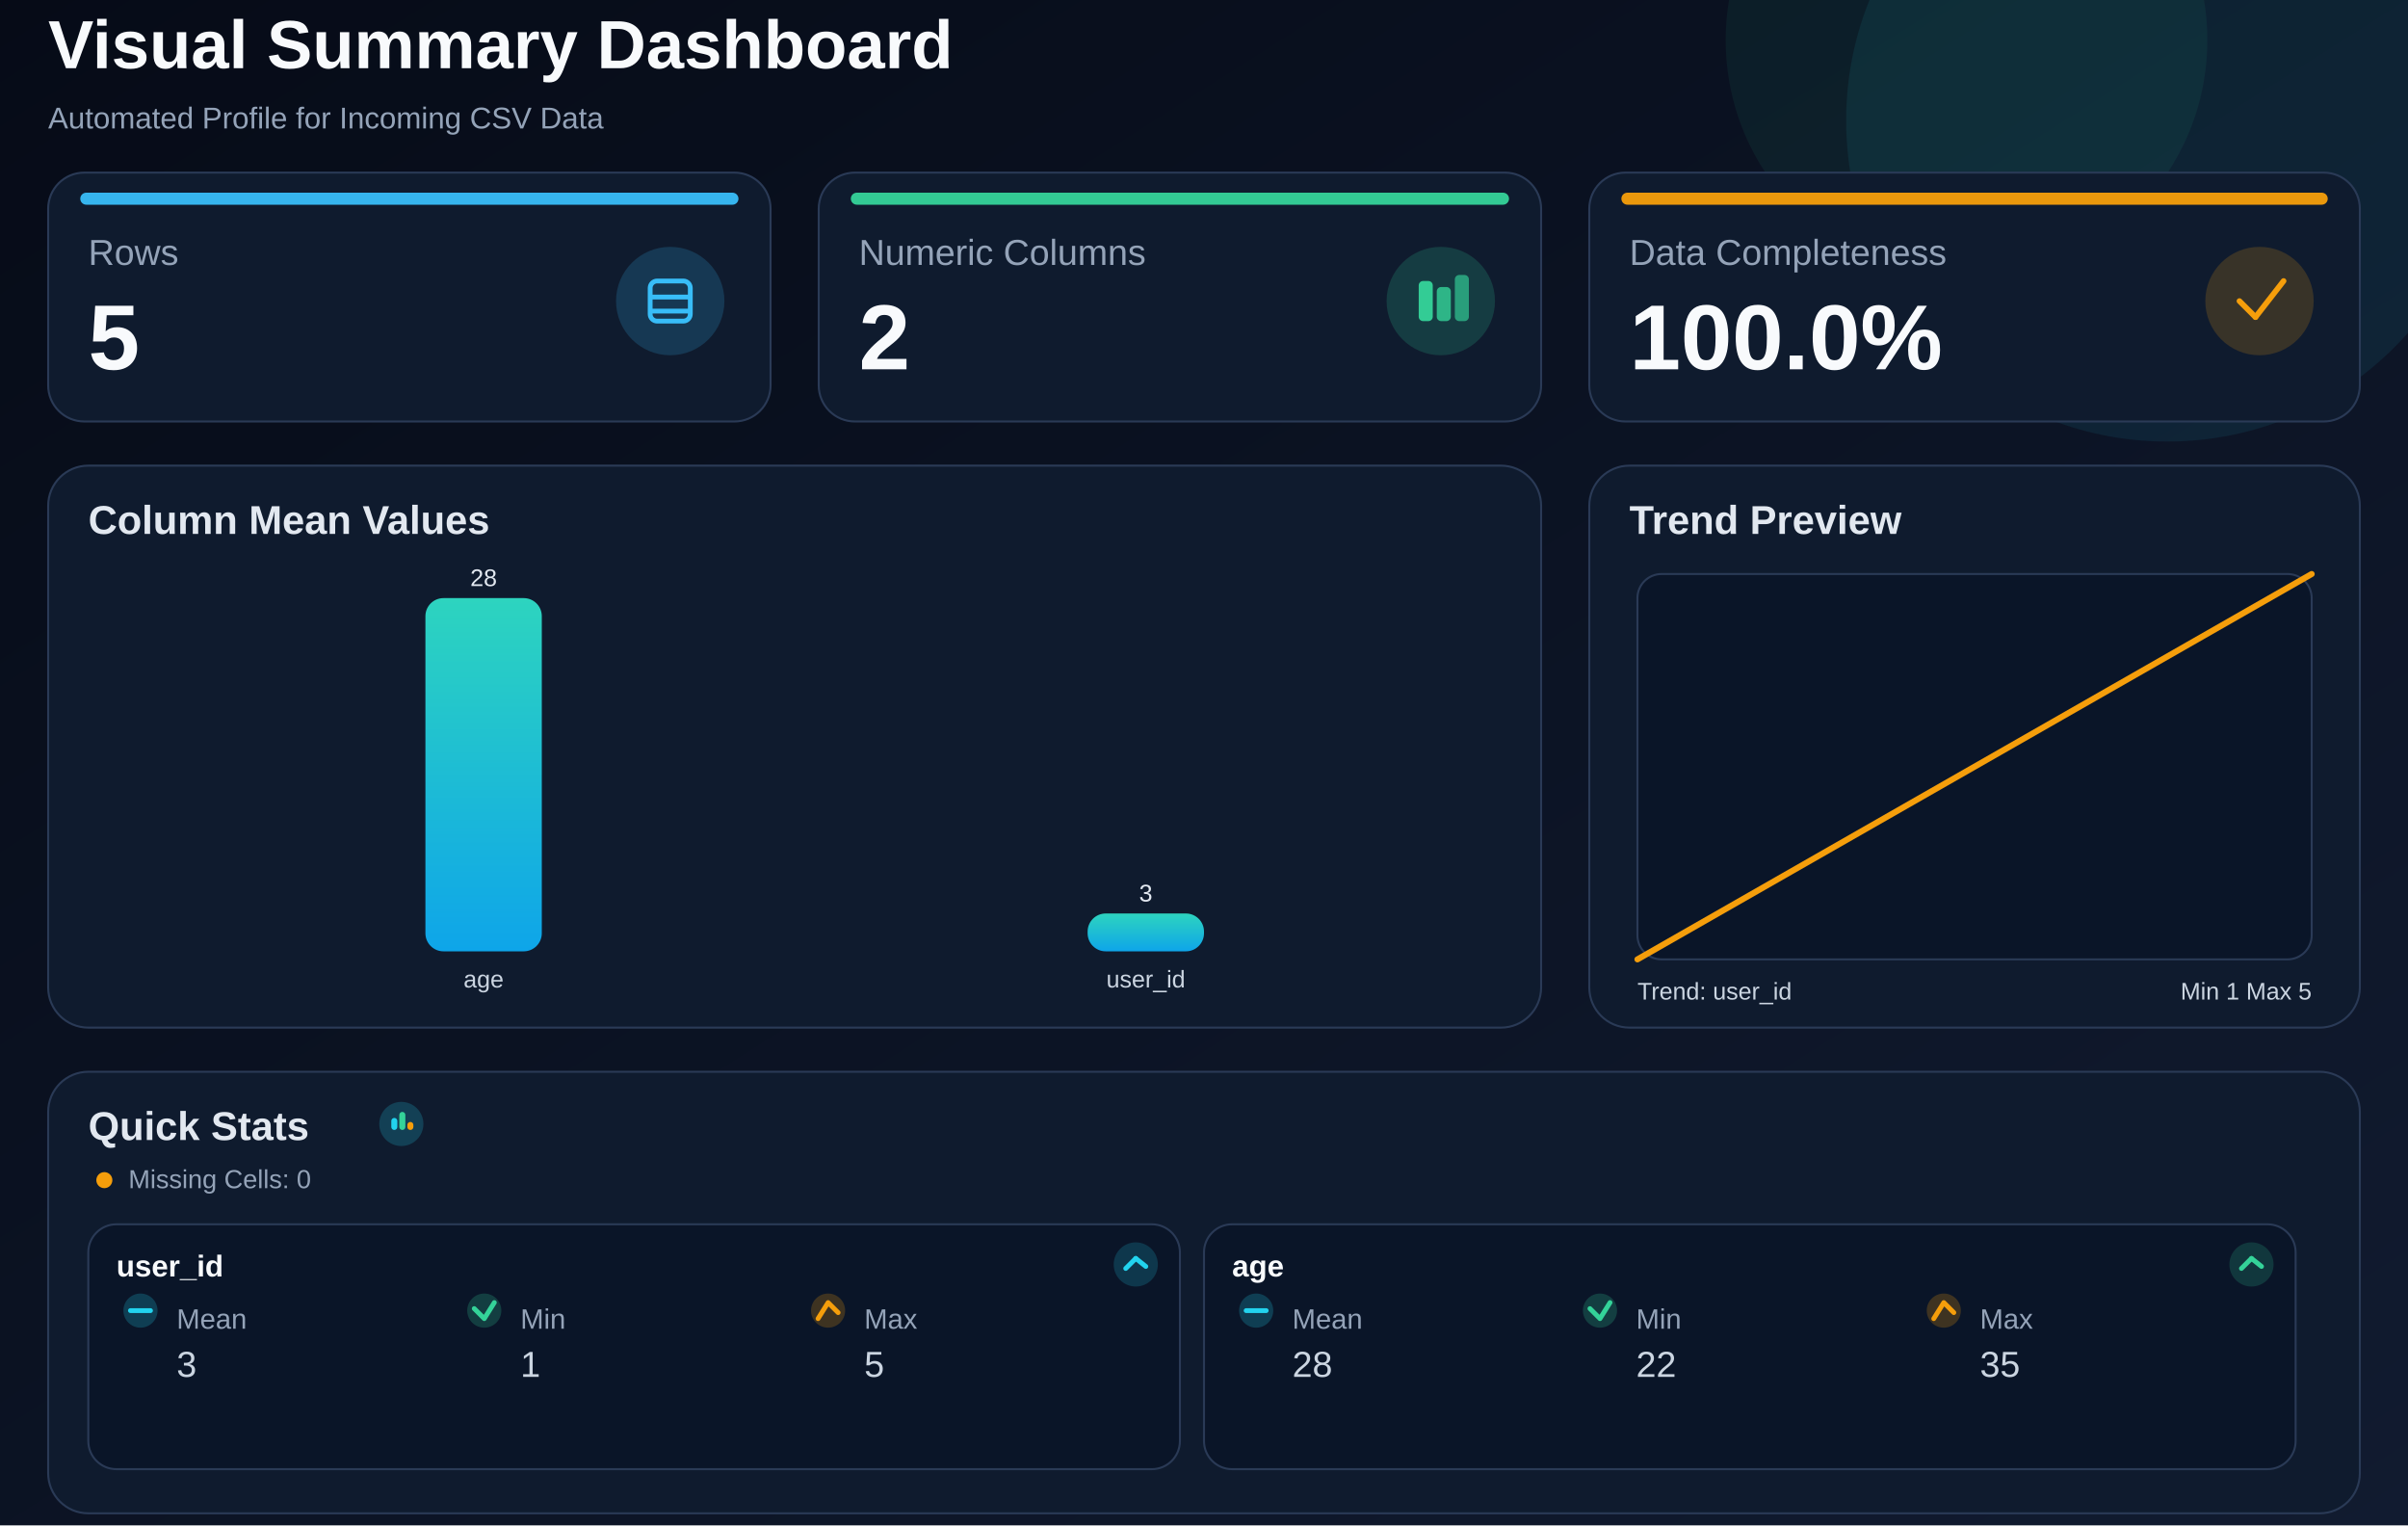
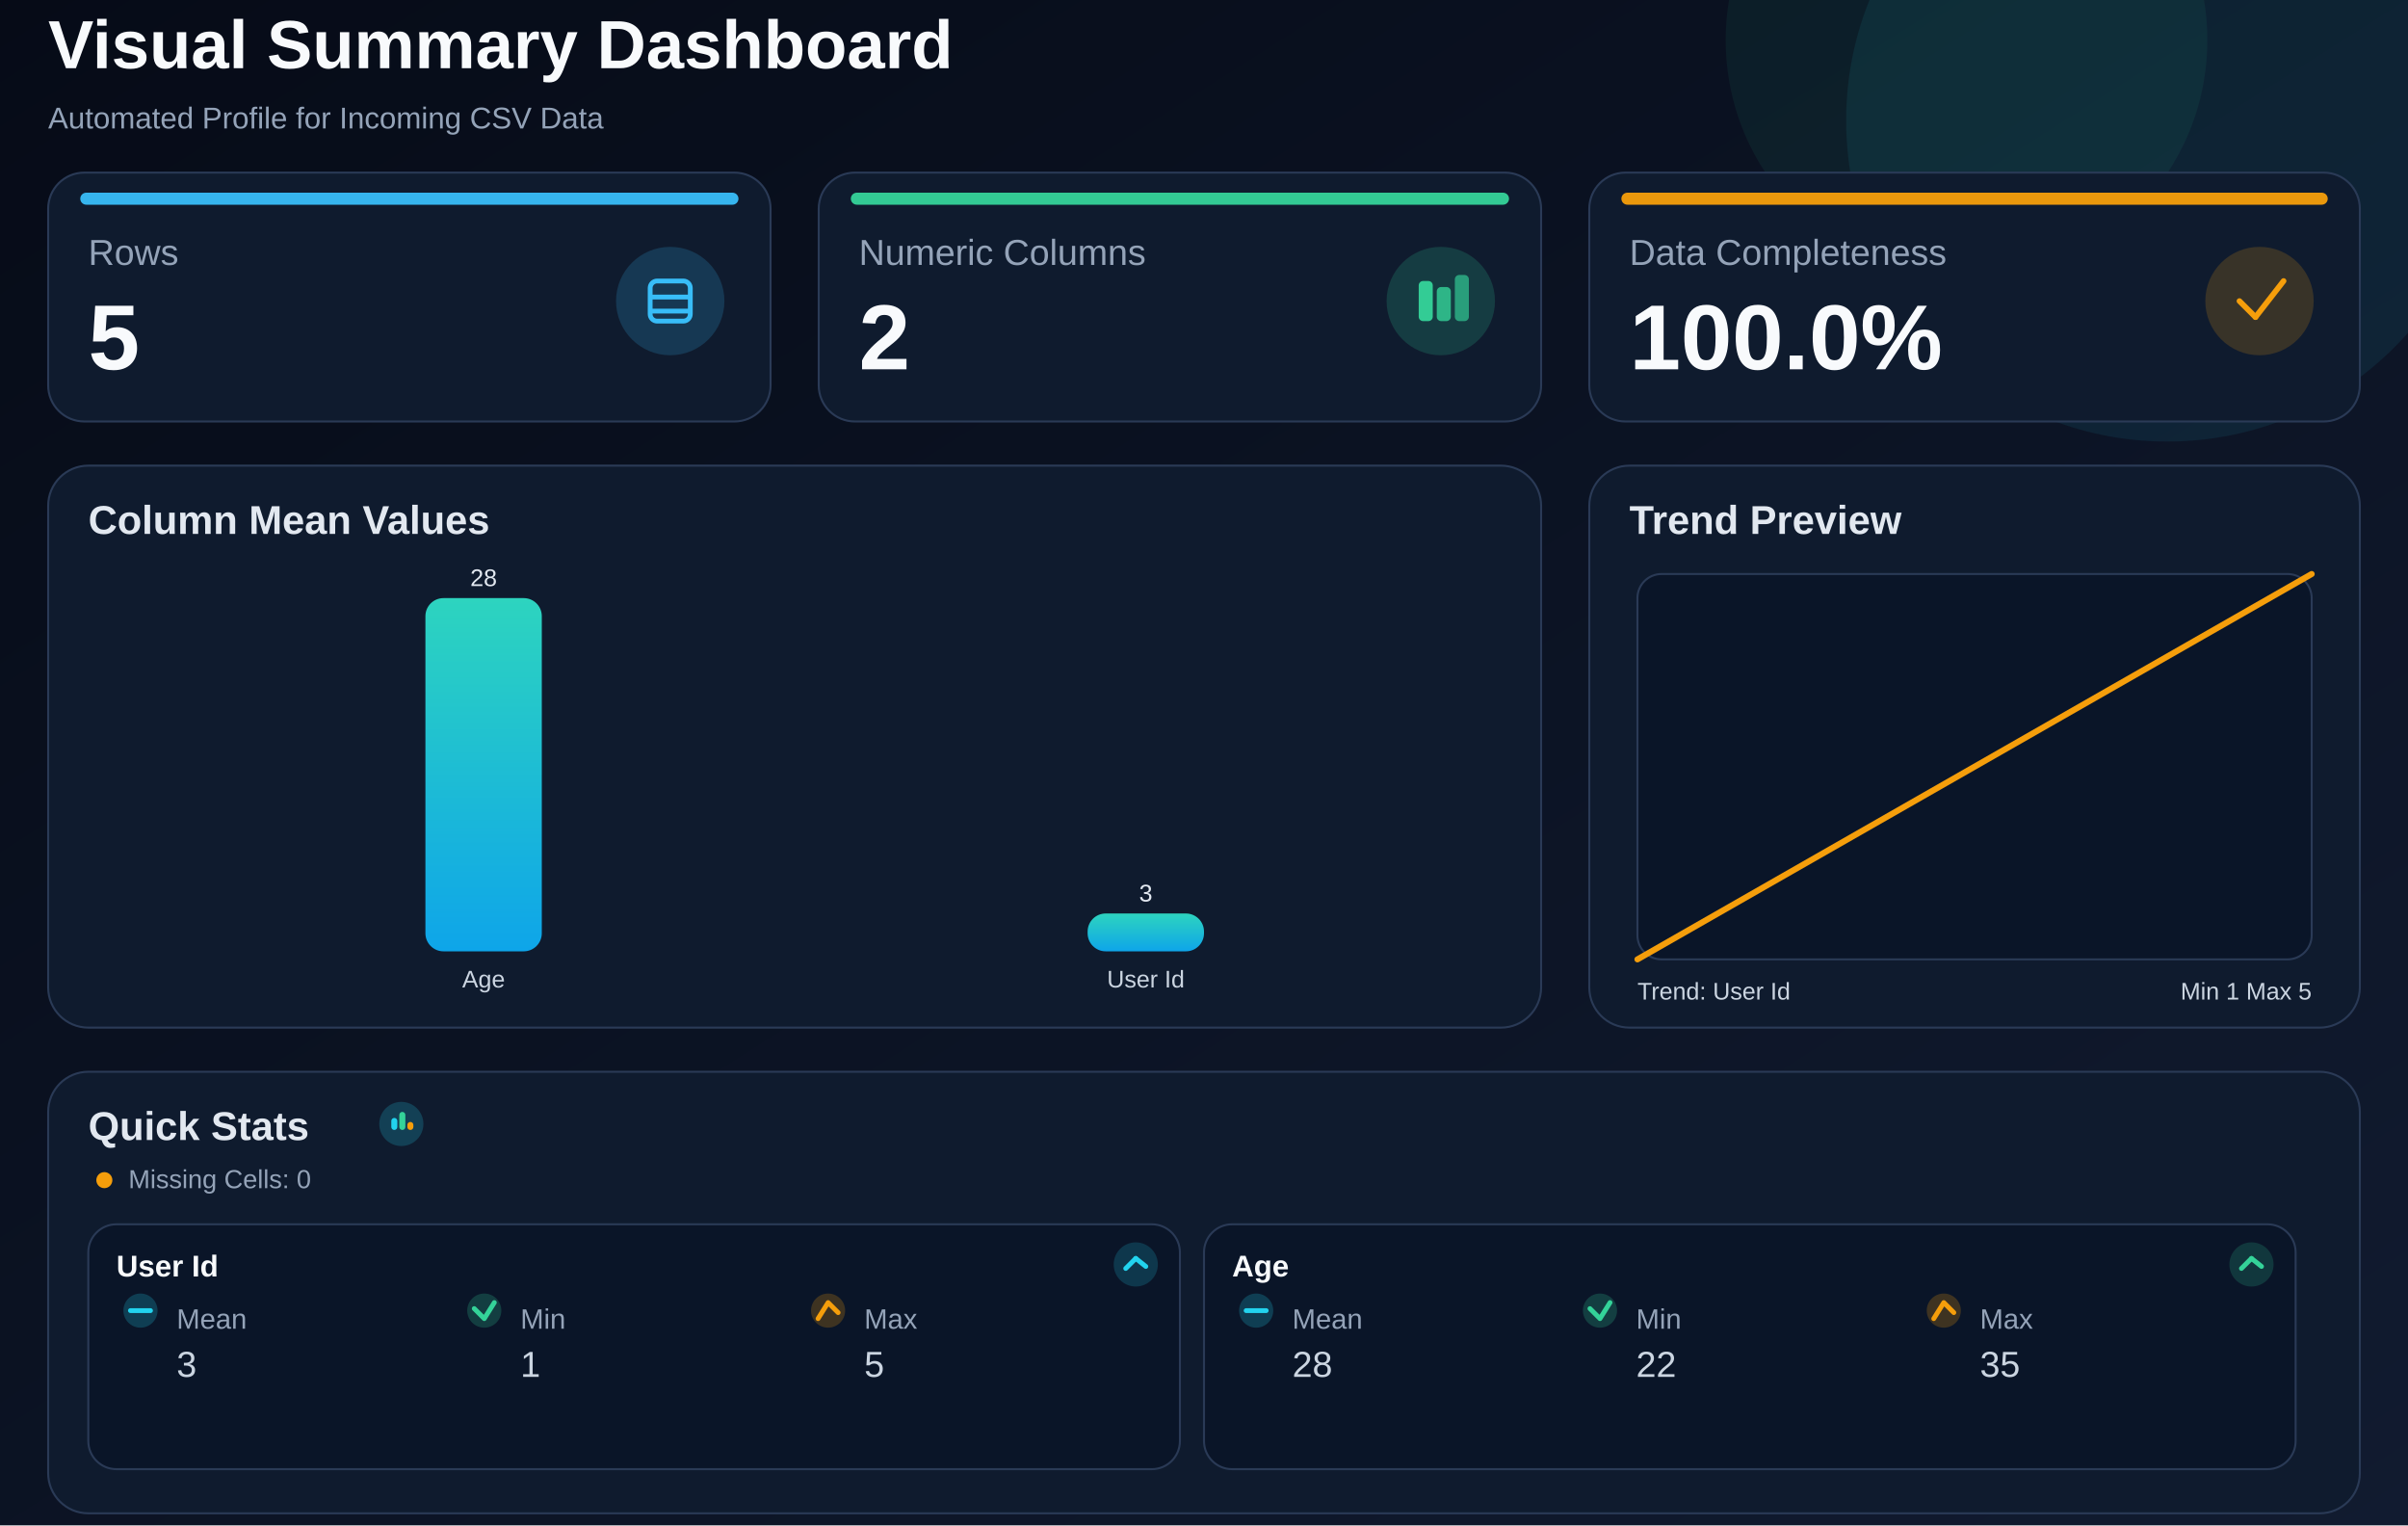
<svg xmlns="http://www.w3.org/2000/svg" width="1200" height="760" font-family="Poppins, Segoe UI, Arial, sans-serif">
  <defs>
    <linearGradient id="bg" x1="0" y1="0" x2="1" y2="1">
      <stop offset="0%" stop-color="#060b17" />
      <stop offset="100%" stop-color="#111b30" />
    </linearGradient>
    <linearGradient id="bar" x1="0" y1="0" x2="0" y2="1">
      <stop offset="0%" stop-color="#2dd4bf" />
      <stop offset="100%" stop-color="#0ea5e9" />
    </linearGradient>
  </defs>
  <rect width="1200" height="760" fill="url(#bg)" />
  <circle cx="1080" cy="60" r="160" fill="#22d3ee" opacity="0.08" />
  <circle cx="980" cy="20" r="120" fill="#34d399" opacity="0.07" />
  <text x="24" y="34" font-size="34" font-weight="700" fill="#f8fafc">Visual Summary Dashboard</text>
  <text x="24" y="64" font-size="15" fill="#94a3b8">Automated Profile for Incoming CSV Data</text>
  <rect x="24" y="86" width="360" height="124" rx="18" fill="#0f1b2e" stroke="#2a3a56" />
  <rect x="40" y="96" width="328" height="6" rx="3" fill="#38bdf8" opacity="0.95" />
  <circle cx="334" cy="150" r="27" fill="#38bdf8" opacity="0.18" />
  <rect x="324" y="140" width="20" height="20" rx="3.5" fill="none" stroke="#38bdf8" stroke-width="2.4" />
  <line x1="324" y1="148" x2="344" y2="148" stroke="#38bdf8" stroke-width="2.4" />
  <line x1="324" y1="155" x2="344" y2="155" stroke="#38bdf8" stroke-width="2.4" />
  <text x="44" y="132" font-size="18" font-weight="500" fill="#94a3b8">Rows</text>
  <text x="44" y="184" font-size="46" font-weight="700" fill="#f8fafc">5</text>
  <rect x="408" y="86" width="360" height="124" rx="18" fill="#0f1b2e" stroke="#2a3a56" />
  <rect x="424" y="96" width="328" height="6" rx="3" fill="#34d399" opacity="0.95" />
  <circle cx="718" cy="150" r="27" fill="#34d399" opacity="0.18" />
  <rect x="707" y="140" width="7" height="20" rx="2.2" fill="#34d399" opacity="0.95" />
  <rect x="716" y="143" width="7" height="17" rx="2.2" fill="#34d399" opacity="0.8" />
  <rect x="725" y="137" width="7" height="23" rx="2.2" fill="#34d399" opacity="0.65" />
  <text x="428" y="132" font-size="18" font-weight="500" fill="#94a3b8">Numeric Columns</text>
  <text x="428" y="184" font-size="46" font-weight="700" fill="#f8fafc">2</text>
  <rect x="792" y="86" width="384" height="124" rx="18" fill="#0f1b2e" stroke="#2a3a56" />
  <rect x="808" y="96" width="352" height="6" rx="3" fill="#f59e0b" opacity="0.95" />
  <circle cx="1126" cy="150" r="27" fill="#f59e0b" opacity="0.18" />
  <line x1="1116" y1="150" x2="1124" y2="158" stroke="#f59e0b" stroke-width="2.8" stroke-linecap="round" />
  <line x1="1124" y1="158" x2="1138" y2="140" stroke="#f59e0b" stroke-width="2.8" stroke-linecap="round" />
  <text x="812" y="132" font-size="18" font-weight="500" fill="#94a3b8">Data Completeness</text>
  <text x="812" y="184" font-size="46" font-weight="700" fill="#f8fafc">100.0%</text>
  <rect x="24" y="232" width="744" height="280" rx="20" fill="#0f1b2e" stroke="#2a3a56" />
  <text x="44" y="266" font-size="20" font-weight="600" fill="#e2e8f0">Column Mean Values</text>
  <rect x="212.00" y="298.00" width="58.00" height="176.00" rx="9" fill="url(#bar)" />
-   <text x="241.00" y="492" font-size="12" fill="#cbd5e1" text-anchor="middle">age</text>
+   <text x="241.00" y="492" font-size="12" fill="#cbd5e1" text-anchor="middle">Age</text>
  <text x="241.00" y="292.00" font-size="12" fill="#e2e8f0" text-anchor="middle">28</text>
  <rect x="542.00" y="455.14" width="58.00" height="18.86" rx="9" fill="url(#bar)" />
-   <text x="571.00" y="492" font-size="12" fill="#cbd5e1" text-anchor="middle">user_id</text>
+   <text x="571.00" y="492" font-size="12" fill="#cbd5e1" text-anchor="middle">User Id</text>
  <text x="571.00" y="449.14" font-size="12" fill="#e2e8f0" text-anchor="middle">3</text>
  <rect x="792" y="232" width="384" height="280" rx="20" fill="#0f1b2e" stroke="#2a3a56" />
  <text x="812" y="266" font-size="20" font-weight="600" fill="#e2e8f0">Trend Preview</text>
  <rect x="816" y="286" width="336" height="192" rx="12" fill="#0a1528" stroke="#2a3a56" />
  <polyline points="816.00,478.00 900.00,430.00 984.00,382.00 1068.00,334.00 1152.00,286.00" fill="none" stroke="#f59e0b" stroke-width="3" stroke-linecap="round" stroke-linejoin="round" />
-   <text x="816" y="498" font-size="12" fill="#cbd5e1">Trend: user_id</text>
+   <text x="816" y="498" font-size="12" fill="#cbd5e1">Trend: User Id</text>
  <text x="1152" y="498" font-size="12" fill="#cbd5e1" text-anchor="end">Min 1  Max 5</text>
  <rect x="24" y="534" width="1152" height="220" rx="20" fill="#0f1b2e" stroke="#2a3a56" />
  <circle cx="200" cy="560" r="11" fill="#22d3ee" opacity="0.2" />
  <rect x="195" y="557" width="3" height="6" rx="1.5" fill="#22d3ee" />
  <rect x="199" y="554" width="3" height="9" rx="1.5" fill="#34d399" />
  <rect x="203" y="559" width="3" height="4" rx="1.5" fill="#f59e0b" />
  <text x="44" y="568" font-size="20" font-weight="600" fill="#e2e8f0">Quick Stats</text>
  <circle cx="52" cy="588" r="4" fill="#f59e0b" />
  <text x="64" y="592" font-size="13" fill="#94a3b8">Missing Cells: 0</text>
  <rect x="44.00" y="610" width="544.00" height="122" rx="14" fill="#0a1528" stroke="#2a3a56" />
  <circle cx="566.0" cy="630" r="11" fill="#22d3ee" opacity="0.18" />
  <line x1="561.0" y1="632" x2="566.0" y2="627" stroke="#22d3ee" stroke-width="2.4" stroke-linecap="round" />
  <line x1="566.0" y1="627" x2="571.0" y2="631" stroke="#22d3ee" stroke-width="2.4" stroke-linecap="round" />
-   <text x="58.00" y="636" font-size="15" font-weight="600" fill="#f8fafc">user_id</text>
+   <text x="58.00" y="636" font-size="15" font-weight="600" fill="#f8fafc">User Id</text>
  <circle cx="70.0" cy="653" r="8.5" fill="#22d3ee" opacity="0.22" />
  <line x1="65.0" y1="653" x2="75.0" y2="653" stroke="#22d3ee" stroke-width="2.4" stroke-linecap="round" />
  <text x="88.00" y="662" font-size="14" fill="#94a3b8">Mean</text>
  <text x="88.00" y="686" font-size="18" fill="#cbd5e1">3</text>
  <circle cx="241.333" cy="653" r="8.5" fill="#34d399" opacity="0.22" />
  <polyline points="236.333,652 241.333,657 246.333,649" fill="none" stroke="#34d399" stroke-width="2.4" stroke-linecap="round" stroke-linejoin="round" />
  <text x="259.33" y="662" font-size="14" fill="#94a3b8">Min</text>
  <text x="259.33" y="686" font-size="18" fill="#cbd5e1">1</text>
  <circle cx="412.667" cy="653" r="8.5" fill="#f59e0b" opacity="0.22" />
  <polyline points="407.667,657 412.667,649 417.667,654" fill="none" stroke="#f59e0b" stroke-width="2.4" stroke-linecap="round" stroke-linejoin="round" />
  <text x="430.67" y="662" font-size="14" fill="#94a3b8">Max</text>
  <text x="430.67" y="686" font-size="18" fill="#cbd5e1">5</text>
  <rect x="600.00" y="610" width="544.00" height="122" rx="14" fill="#0a1528" stroke="#2a3a56" />
  <circle cx="1122.0" cy="630" r="11" fill="#34d399" opacity="0.18" />
  <line x1="1117.0" y1="632" x2="1122.0" y2="627" stroke="#34d399" stroke-width="2.4" stroke-linecap="round" />
  <line x1="1122.0" y1="627" x2="1127.0" y2="631" stroke="#34d399" stroke-width="2.4" stroke-linecap="round" />
-   <text x="614.00" y="636" font-size="15" font-weight="600" fill="#f8fafc">age</text>
+   <text x="614.00" y="636" font-size="15" font-weight="600" fill="#f8fafc">Age</text>
  <circle cx="626.0" cy="653" r="8.5" fill="#22d3ee" opacity="0.22" />
  <line x1="621.0" y1="653" x2="631.0" y2="653" stroke="#22d3ee" stroke-width="2.4" stroke-linecap="round" />
  <text x="644.00" y="662" font-size="14" fill="#94a3b8">Mean</text>
  <text x="644.00" y="686" font-size="18" fill="#cbd5e1">28</text>
  <circle cx="797.333" cy="653" r="8.5" fill="#34d399" opacity="0.22" />
  <polyline points="792.333,652 797.333,657 802.333,649" fill="none" stroke="#34d399" stroke-width="2.4" stroke-linecap="round" stroke-linejoin="round" />
  <text x="815.33" y="662" font-size="14" fill="#94a3b8">Min</text>
  <text x="815.33" y="686" font-size="18" fill="#cbd5e1">22</text>
  <circle cx="968.667" cy="653" r="8.5" fill="#f59e0b" opacity="0.22" />
  <polyline points="963.667,657 968.667,649 973.667,654" fill="none" stroke="#f59e0b" stroke-width="2.4" stroke-linecap="round" stroke-linejoin="round" />
  <text x="986.67" y="662" font-size="14" fill="#94a3b8">Max</text>
  <text x="986.67" y="686" font-size="18" fill="#cbd5e1">35</text>
</svg>
